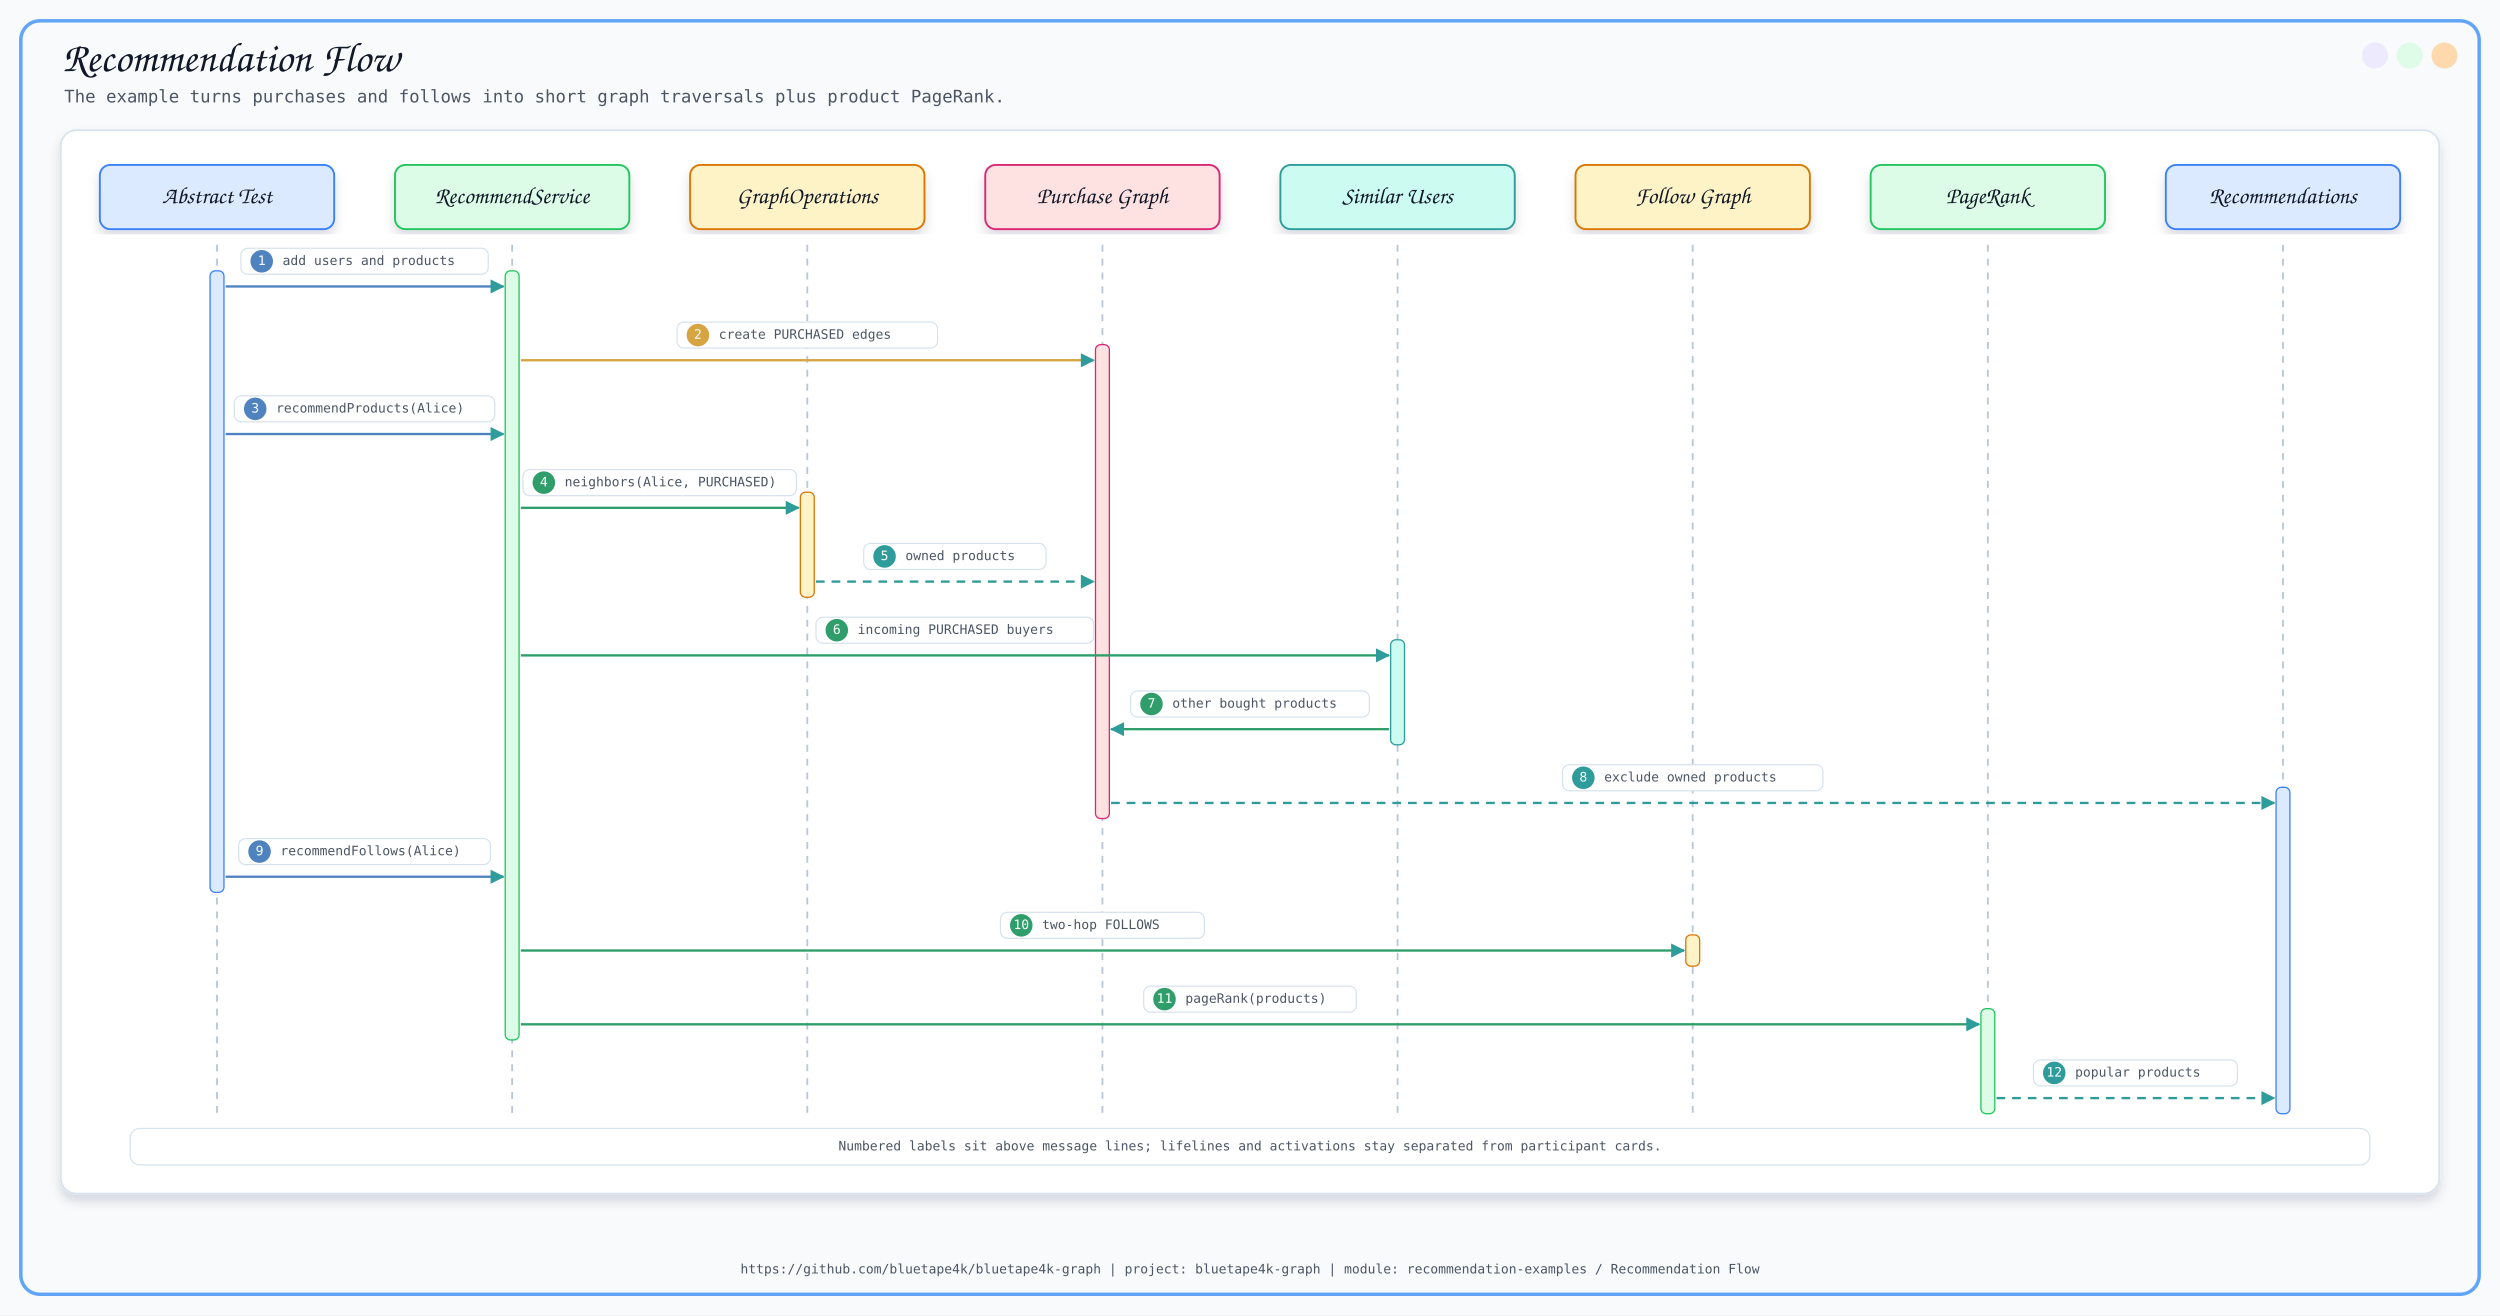
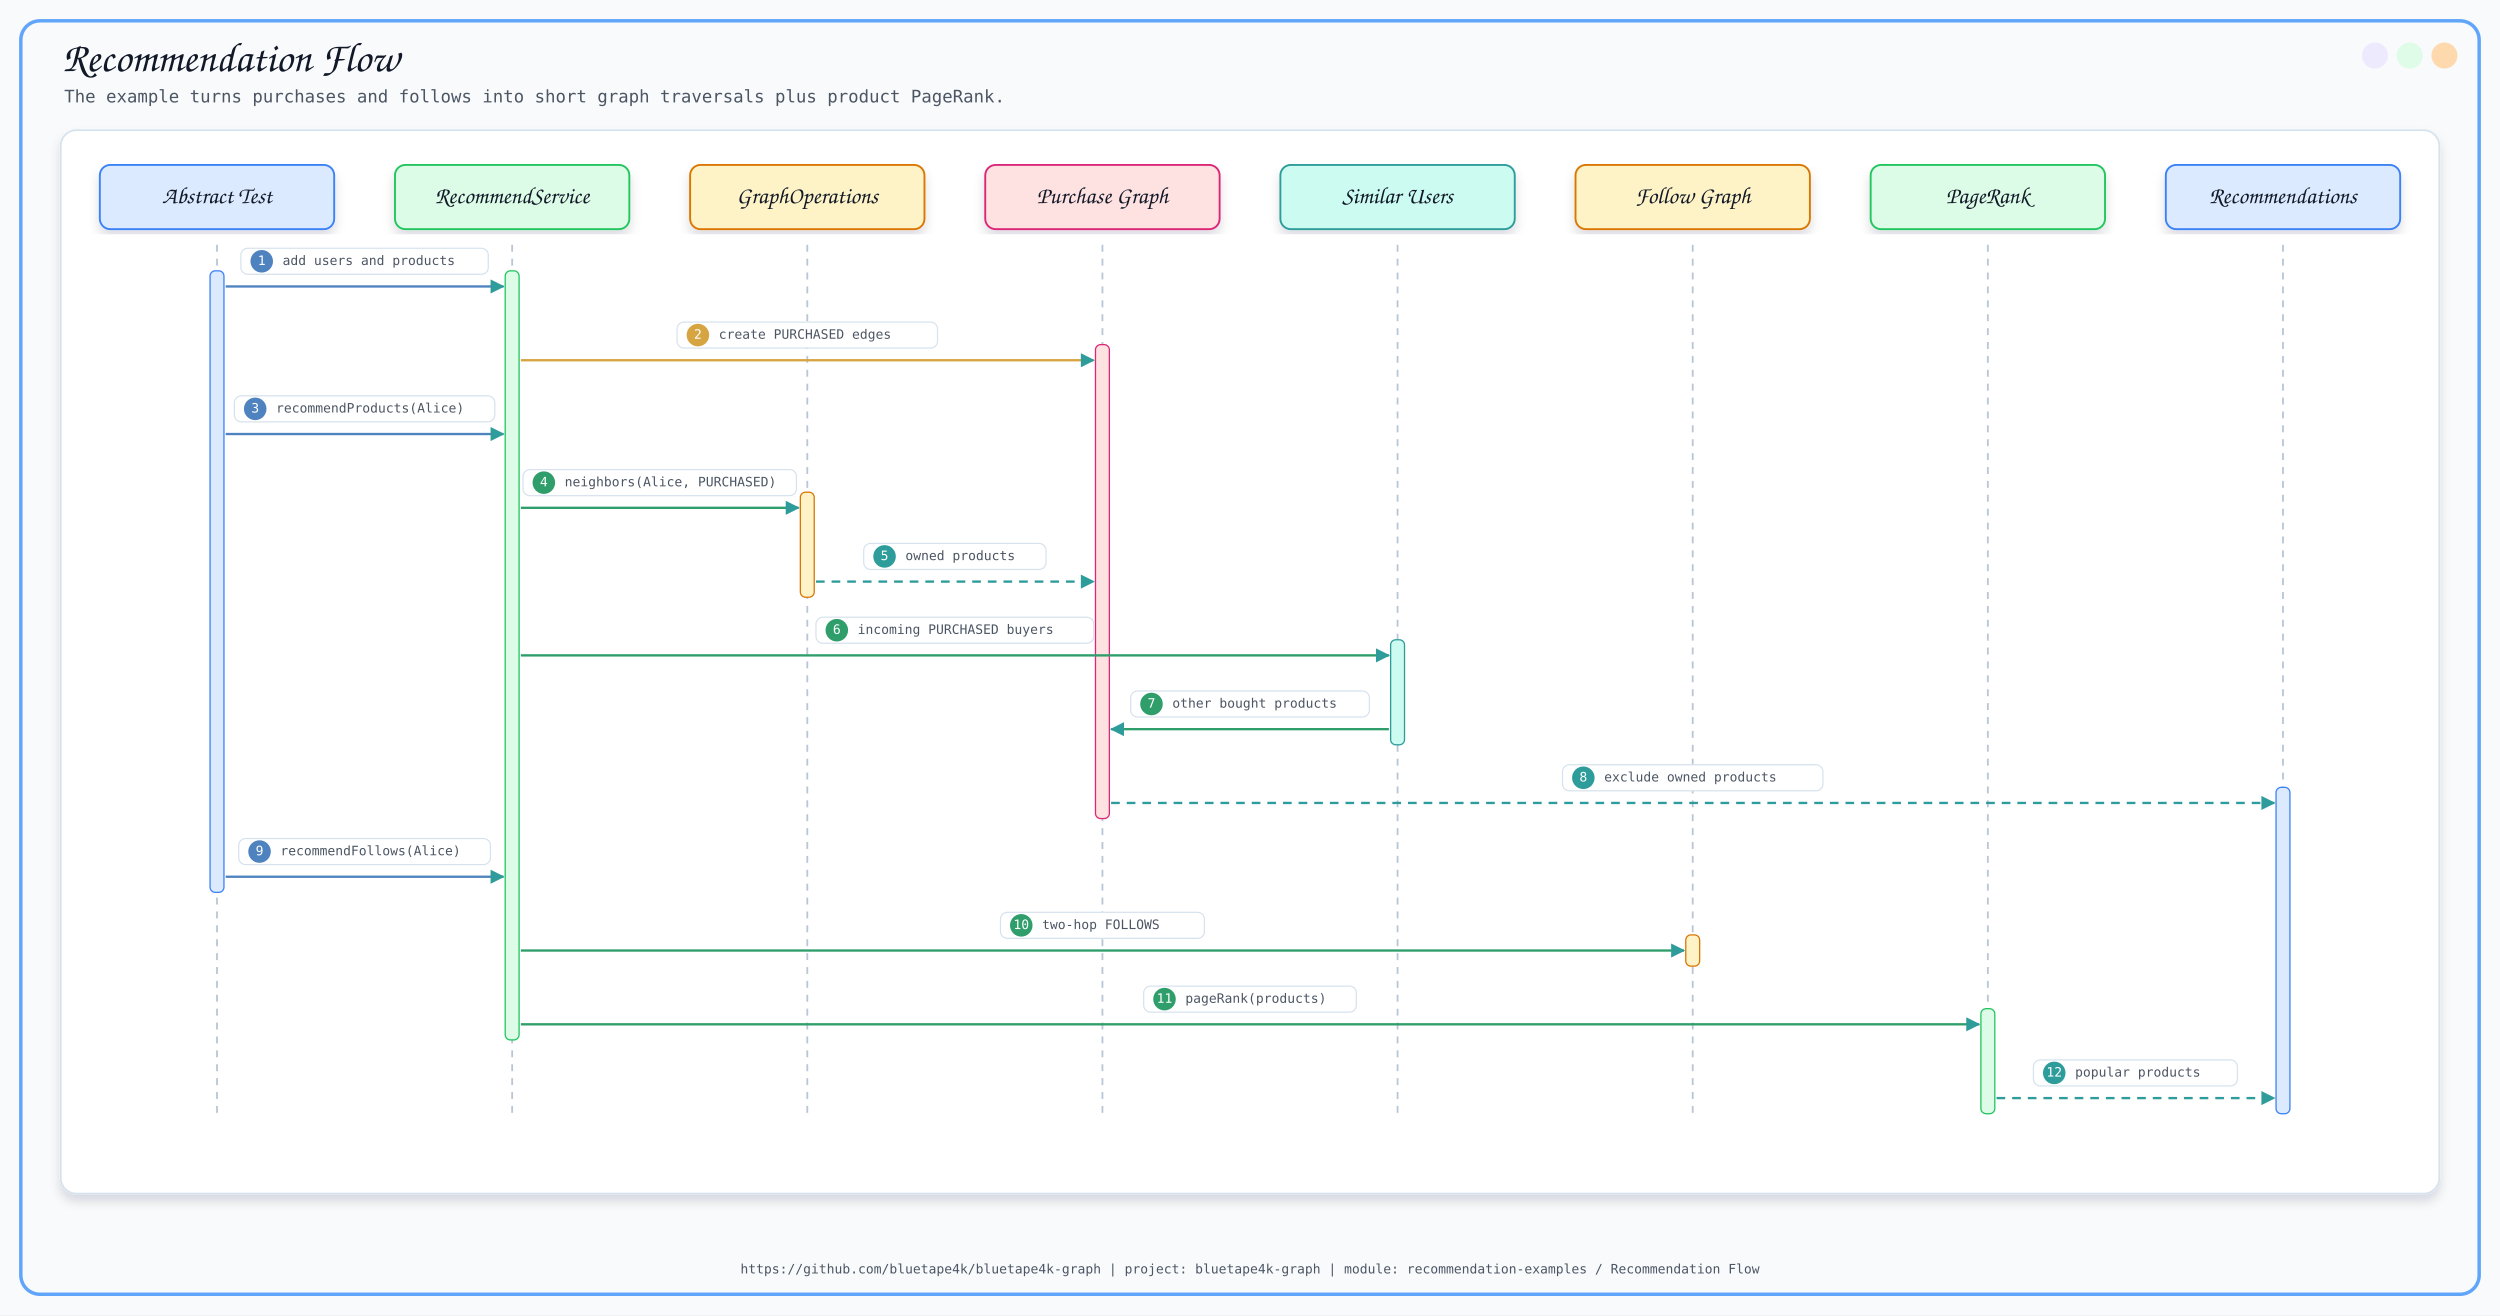
<svg xmlns="http://www.w3.org/2000/svg" width="2880" height="1515" viewBox="0 0 2880 1515">
  <defs>
    <filter id="softShadow" x="-8%" y="-8%" width="116%" height="116%">
      <feDropShadow dx="0" dy="8" stdDeviation="6" flood-color="#0F172A" flood-opacity="0.14" />
    </filter>
    <marker id="arrow" viewBox="0 0 10 10" refX="9" refY="5" markerWidth="8" markerHeight="8" orient="auto-start-reverse">
      <path d="M 0 0 L 10 5 L 0 10 z" fill="#2563EB" />
    </marker>
  </defs>
  <style>
      .title { font-family: 'Architects Daughter', cursive; font-size: 48px; fill: #111827; }
      .subtitle { font-family: 'Comic Mono', monospace; font-size: 20px; fill: #4B5563; }
      .label { font-family: 'Architects Daughter', cursive; font-size: 27px; fill: #111827; }
      .small { font-family: 'Comic Mono', monospace; font-size: 18px; fill: #374151; }
      .tiny { font-family: 'Comic Mono', monospace; font-size: 15px; fill: #4B5563; }
      .card { filter: url(#softShadow); }
      .line { stroke: #2563EB; stroke-width: 3; fill: none; marker-end: url(#arrow); }
      .thin { stroke: #60A5FA; stroke-width: 2; fill: none; marker-end: url(#arrow); }
      .dash { stroke: #64748B; stroke-width: 2; stroke-dasharray: 8 8; fill: none; marker-end: url(#arrow); }
    </style>
  <defs>
    <marker id="seqArrow" markerWidth="6" markerHeight="6" refX="5.5" refY="3" orient="auto" markerUnits="strokeWidth">
      <path d="M 0 0 L 6 3 L 0 6 z" fill="#2E9C9B" />
    </marker>
  </defs>
  <rect x="0" y="0" width="2880" height="1515" fill="#F8FAFC" />
  <rect x="24" y="24" width="2832" height="1467" rx="22" fill="none" stroke="#60A5FA" stroke-width="4" />
  <circle cx="2816" cy="64" r="15" fill="#FED7AA" opacity="0.95" />
  <circle cx="2776" cy="64" r="15" fill="#DCFCE7" opacity="0.95" />
  <circle cx="2736" cy="64" r="15" fill="#EDE9FE" opacity="0.95" />
  <text x="72" y="82" class="title">Recommendation Flow</text>
  <text x="74" y="118" class="subtitle">The example turns purchases and follows into short graph traversals plus product PageRank.</text>
  <text x="1440.0" y="1467" text-anchor="middle" class="tiny">https://github.com/bluetape4k/bluetape4k-graph | project: bluetape4k-graph | module: recommendation-examples / Recommendation Flow</text>
  <rect x="70" y="150" width="2740" height="1225" rx="18" fill="#FFFFFF" stroke="#D6E2ED" stroke-width="2" filter="url(#softShadow)" />
  <rect x="115.0" y="190" width="270" height="74" rx="12" fill="#DBEAFE" stroke="#3B82F6" stroke-width="2.2" filter="url(#softShadow)" />
  <text x="250.0" y="227.0" text-anchor="middle" dominant-baseline="middle" class="label">Abstract Test</text>
  <line x1="250.0" y1="282" x2="250.0" y2="1283" stroke="#B8C6D6" stroke-width="2.1" stroke-dasharray="8 8" />
  <rect x="455.0" y="190" width="270" height="74" rx="12" fill="#DCFCE7" stroke="#22C55E" stroke-width="2.2" filter="url(#softShadow)" />
  <text x="590.0" y="227.0" text-anchor="middle" dominant-baseline="middle" class="label">RecommendService</text>
  <line x1="590.0" y1="282" x2="590.0" y2="1283" stroke="#B8C6D6" stroke-width="2.1" stroke-dasharray="8 8" />
  <rect x="795.0" y="190" width="270" height="74" rx="12" fill="#FEF3C7" stroke="#D97706" stroke-width="2.2" filter="url(#softShadow)" />
  <text x="930.0" y="227.0" text-anchor="middle" dominant-baseline="middle" class="label">GraphOperations</text>
  <line x1="930.0" y1="282" x2="930.0" y2="1283" stroke="#B8C6D6" stroke-width="2.1" stroke-dasharray="8 8" />
  <rect x="1135.0" y="190" width="270" height="74" rx="12" fill="#FEE2E2" stroke="#DB2777" stroke-width="2.2" filter="url(#softShadow)" />
  <text x="1270.0" y="227.0" text-anchor="middle" dominant-baseline="middle" class="label">Purchase Graph</text>
  <line x1="1270.0" y1="282" x2="1270.0" y2="1283" stroke="#B8C6D6" stroke-width="2.1" stroke-dasharray="8 8" />
  <rect x="1475.0" y="190" width="270" height="74" rx="12" fill="#CCFBF1" stroke="#2E9C9B" stroke-width="2.2" filter="url(#softShadow)" />
  <text x="1610.0" y="227.0" text-anchor="middle" dominant-baseline="middle" class="label">Similar Users</text>
  <line x1="1610.0" y1="282" x2="1610.0" y2="1283" stroke="#B8C6D6" stroke-width="2.1" stroke-dasharray="8 8" />
  <rect x="1815.0" y="190" width="270" height="74" rx="12" fill="#FEF3C7" stroke="#D97706" stroke-width="2.2" filter="url(#softShadow)" />
  <text x="1950.0" y="227.0" text-anchor="middle" dominant-baseline="middle" class="label">Follow Graph</text>
  <line x1="1950.0" y1="282" x2="1950.0" y2="1283" stroke="#B8C6D6" stroke-width="2.1" stroke-dasharray="8 8" />
  <rect x="2155.0" y="190" width="270" height="74" rx="12" fill="#DCFCE7" stroke="#22C55E" stroke-width="2.2" filter="url(#softShadow)" />
  <text x="2290.0" y="227.0" text-anchor="middle" dominant-baseline="middle" class="label">PageRank</text>
  <line x1="2290.0" y1="282" x2="2290.0" y2="1283" stroke="#B8C6D6" stroke-width="2.1" stroke-dasharray="8 8" />
  <rect x="2495.0" y="190" width="270" height="74" rx="12" fill="#DBEAFE" stroke="#3B82F6" stroke-width="2.2" filter="url(#softShadow)" />
  <text x="2630.0" y="227.0" text-anchor="middle" dominant-baseline="middle" class="label">Recommendations</text>
  <line x1="2630.0" y1="282" x2="2630.0" y2="1283" stroke="#B8C6D6" stroke-width="2.1" stroke-dasharray="8 8" />
  <rect x="242.0" y="312" width="16" height="716" rx="6" fill="#DBEAFE" stroke="#3B82F6" stroke-width="1.5" />
  <rect x="582.0" y="312" width="16" height="886" rx="6" fill="#DCFCE7" stroke="#22C55E" stroke-width="1.5" />
  <rect x="922.0" y="567" width="16" height="121" rx="6" fill="#FEF3C7" stroke="#D97706" stroke-width="1.5" />
  <rect x="1262.0" y="397" width="16" height="546" rx="6" fill="#FEE2E2" stroke="#DB2777" stroke-width="1.5" />
  <rect x="1602.0" y="737" width="16" height="121" rx="6" fill="#CCFBF1" stroke="#2E9C9B" stroke-width="1.5" />
  <rect x="1942.0" y="1077" width="16" height="36" rx="6" fill="#FEF3C7" stroke="#D97706" stroke-width="1.5" />
  <rect x="2282.0" y="1162" width="16" height="121" rx="6" fill="#DCFCE7" stroke="#22C55E" stroke-width="1.5" />
  <rect x="2622.0" y="907" width="16" height="376" rx="6" fill="#DBEAFE" stroke="#3B82F6" stroke-width="1.5" />
  <line x1="260.0" y1="330" x2="580.0" y2="330" stroke="#4F83BF" stroke-width="2.7" marker-end="url(#seqArrow)" />
  <rect x="277.5" y="286" width="285" height="30" rx="8" fill="#FFFFFF" stroke="#D6E2ED" stroke-width="1.4" />
  <circle cx="301.5" cy="301" r="13" fill="#4F83BF" />
  <text x="301.5" y="301" text-anchor="middle" dominant-baseline="middle" class="tiny" style="fill:#FFFFFF">1</text>
  <text x="325.5" y="301" dominant-baseline="middle" class="tiny">add users and products</text>
  <line x1="600.0" y1="415" x2="1260.0" y2="415" stroke="#D6A441" stroke-width="2.7" marker-end="url(#seqArrow)" />
  <rect x="780.0" y="371" width="300" height="30" rx="8" fill="#FFFFFF" stroke="#D6E2ED" stroke-width="1.4" />
  <circle cx="804.0" cy="386" r="13" fill="#D6A441" />
  <text x="804.0" y="386" text-anchor="middle" dominant-baseline="middle" class="tiny" style="fill:#FFFFFF">2</text>
  <text x="828.0" y="386" dominant-baseline="middle" class="tiny">create PURCHASED edges</text>
  <line x1="260.0" y1="500" x2="580.0" y2="500" stroke="#4F83BF" stroke-width="2.7" marker-end="url(#seqArrow)" />
  <rect x="270.0" y="456" width="300" height="30" rx="8" fill="#FFFFFF" stroke="#D6E2ED" stroke-width="1.4" />
  <circle cx="294.0" cy="471" r="13" fill="#4F83BF" />
  <text x="294.0" y="471" text-anchor="middle" dominant-baseline="middle" class="tiny" style="fill:#FFFFFF">3</text>
  <text x="318.0" y="471" dominant-baseline="middle" class="tiny">recommendProducts(Alice)</text>
  <line x1="600.0" y1="585" x2="920.0" y2="585" stroke="#2F9E6B" stroke-width="2.7" marker-end="url(#seqArrow)" />
  <rect x="602.5" y="541" width="315" height="30" rx="8" fill="#FFFFFF" stroke="#D6E2ED" stroke-width="1.4" />
  <circle cx="626.5" cy="556" r="13" fill="#2F9E6B" />
  <text x="626.5" y="556" text-anchor="middle" dominant-baseline="middle" class="tiny" style="fill:#FFFFFF">4</text>
  <text x="650.5" y="556" dominant-baseline="middle" class="tiny">neighbors(Alice, PURCHASED)</text>
  <line x1="940.0" y1="670" x2="1260.0" y2="670" stroke="#2E9C9B" stroke-width="2.7" stroke-dasharray="10 8" marker-end="url(#seqArrow)" />
  <rect x="995.0" y="626" width="210" height="30" rx="8" fill="#FFFFFF" stroke="#D6E2ED" stroke-width="1.4" />
  <circle cx="1019.0" cy="641" r="13" fill="#2E9C9B" />
  <text x="1019.0" y="641" text-anchor="middle" dominant-baseline="middle" class="tiny" style="fill:#FFFFFF">5</text>
  <text x="1043.0" y="641" dominant-baseline="middle" class="tiny">owned products</text>
  <line x1="600.0" y1="755" x2="1600.0" y2="755" stroke="#2F9E6B" stroke-width="2.7" marker-end="url(#seqArrow)" />
  <rect x="940.0" y="711" width="320" height="30" rx="8" fill="#FFFFFF" stroke="#D6E2ED" stroke-width="1.4" />
  <circle cx="964.0" cy="726" r="13" fill="#2F9E6B" />
  <text x="964.0" y="726" text-anchor="middle" dominant-baseline="middle" class="tiny" style="fill:#FFFFFF">6</text>
  <text x="988.0" y="726" dominant-baseline="middle" class="tiny">incoming PURCHASED buyers</text>
  <line x1="1600.0" y1="840" x2="1280.0" y2="840" stroke="#2F9E6B" stroke-width="2.7" marker-end="url(#seqArrow)" />
  <rect x="1302.5" y="796" width="275" height="30" rx="8" fill="#FFFFFF" stroke="#D6E2ED" stroke-width="1.4" />
  <circle cx="1326.5" cy="811" r="13" fill="#2F9E6B" />
  <text x="1326.5" y="811" text-anchor="middle" dominant-baseline="middle" class="tiny" style="fill:#FFFFFF">7</text>
  <text x="1350.5" y="811" dominant-baseline="middle" class="tiny">other bought products</text>
  <line x1="1280.0" y1="925" x2="2620.0" y2="925" stroke="#2E9C9B" stroke-width="2.7" stroke-dasharray="10 8" marker-end="url(#seqArrow)" />
  <rect x="1800.0" y="881" width="300" height="30" rx="8" fill="#FFFFFF" stroke="#D6E2ED" stroke-width="1.4" />
  <circle cx="1824.0" cy="896" r="13" fill="#2E9C9B" />
  <text x="1824.0" y="896" text-anchor="middle" dominant-baseline="middle" class="tiny" style="fill:#FFFFFF">8</text>
  <text x="1848.0" y="896" dominant-baseline="middle" class="tiny">exclude owned products</text>
  <line x1="260.0" y1="1010" x2="580.0" y2="1010" stroke="#4F83BF" stroke-width="2.7" marker-end="url(#seqArrow)" />
  <rect x="275.0" y="966" width="290" height="30" rx="8" fill="#FFFFFF" stroke="#D6E2ED" stroke-width="1.4" />
  <circle cx="299.0" cy="981" r="13" fill="#4F83BF" />
  <text x="299.0" y="981" text-anchor="middle" dominant-baseline="middle" class="tiny" style="fill:#FFFFFF">9</text>
  <text x="323.0" y="981" dominant-baseline="middle" class="tiny">recommendFollows(Alice)</text>
  <line x1="600.0" y1="1095" x2="1940.0" y2="1095" stroke="#2F9E6B" stroke-width="2.7" marker-end="url(#seqArrow)" />
  <rect x="1152.5" y="1051" width="235" height="30" rx="8" fill="#FFFFFF" stroke="#D6E2ED" stroke-width="1.4" />
  <circle cx="1176.5" cy="1066" r="13" fill="#2F9E6B" />
  <text x="1176.5" y="1066" text-anchor="middle" dominant-baseline="middle" class="tiny" style="fill:#FFFFFF">10</text>
  <text x="1200.5" y="1066" dominant-baseline="middle" class="tiny">two-hop FOLLOWS</text>
  <line x1="600.0" y1="1180" x2="2280.0" y2="1180" stroke="#2F9E6B" stroke-width="2.7" marker-end="url(#seqArrow)" />
  <rect x="1317.5" y="1136" width="245" height="30" rx="8" fill="#FFFFFF" stroke="#D6E2ED" stroke-width="1.4" />
  <circle cx="1341.5" cy="1151" r="13" fill="#2F9E6B" />
  <text x="1341.5" y="1151" text-anchor="middle" dominant-baseline="middle" class="tiny" style="fill:#FFFFFF">11</text>
  <text x="1365.5" y="1151" dominant-baseline="middle" class="tiny">pageRank(products)</text>
  <line x1="2300.0" y1="1265" x2="2620.0" y2="1265" stroke="#2E9C9B" stroke-width="2.7" stroke-dasharray="10 8" marker-end="url(#seqArrow)" />
  <rect x="2342.5" y="1221" width="235" height="30" rx="8" fill="#FFFFFF" stroke="#D6E2ED" stroke-width="1.4" />
  <circle cx="2366.5" cy="1236" r="13" fill="#2E9C9B" />
  <text x="2366.5" y="1236" text-anchor="middle" dominant-baseline="middle" class="tiny" style="fill:#FFFFFF">12</text>
  <text x="2390.5" y="1236" dominant-baseline="middle" class="tiny">popular products</text>
-   <rect x="150" y="1300" width="2580" height="42" rx="11" fill="#FFFFFF" stroke="#D6E2ED" stroke-width="1.4" />
-   <text x="1440.0" y="1321" text-anchor="middle" dominant-baseline="middle" class="tiny">Numbered labels sit above message lines; lifelines and activations stay separated from participant cards.</text>
</svg>
